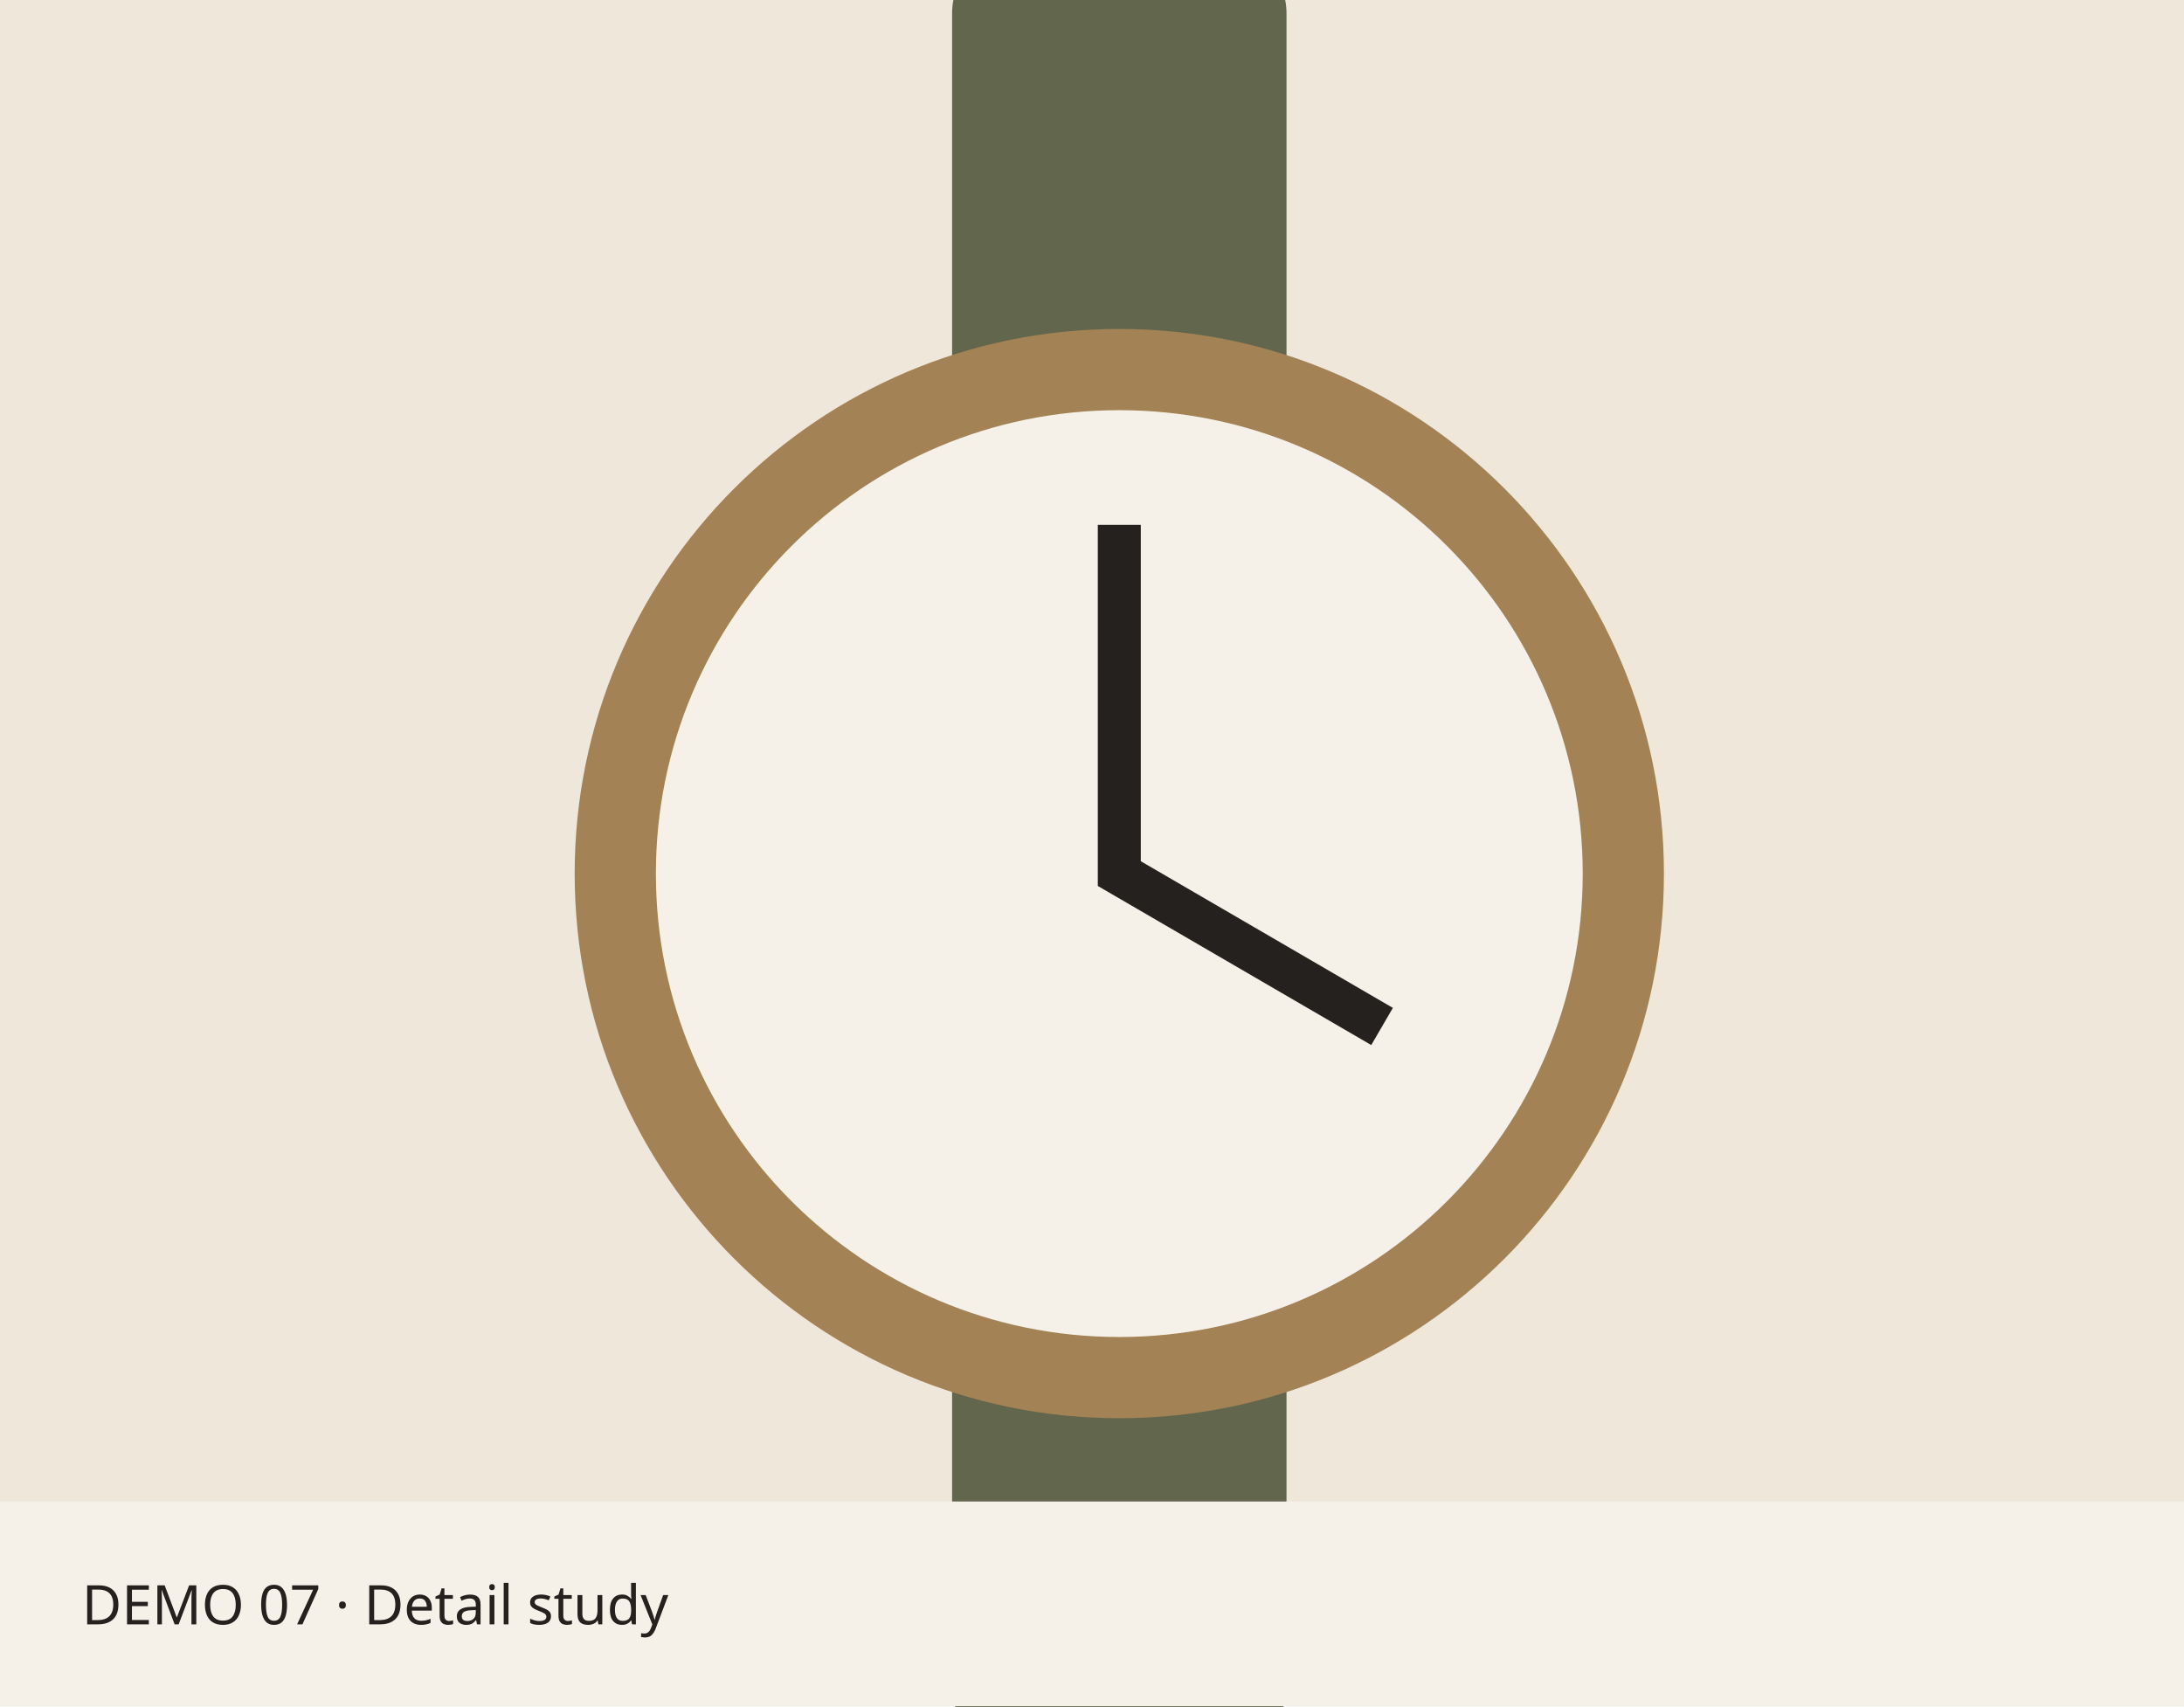
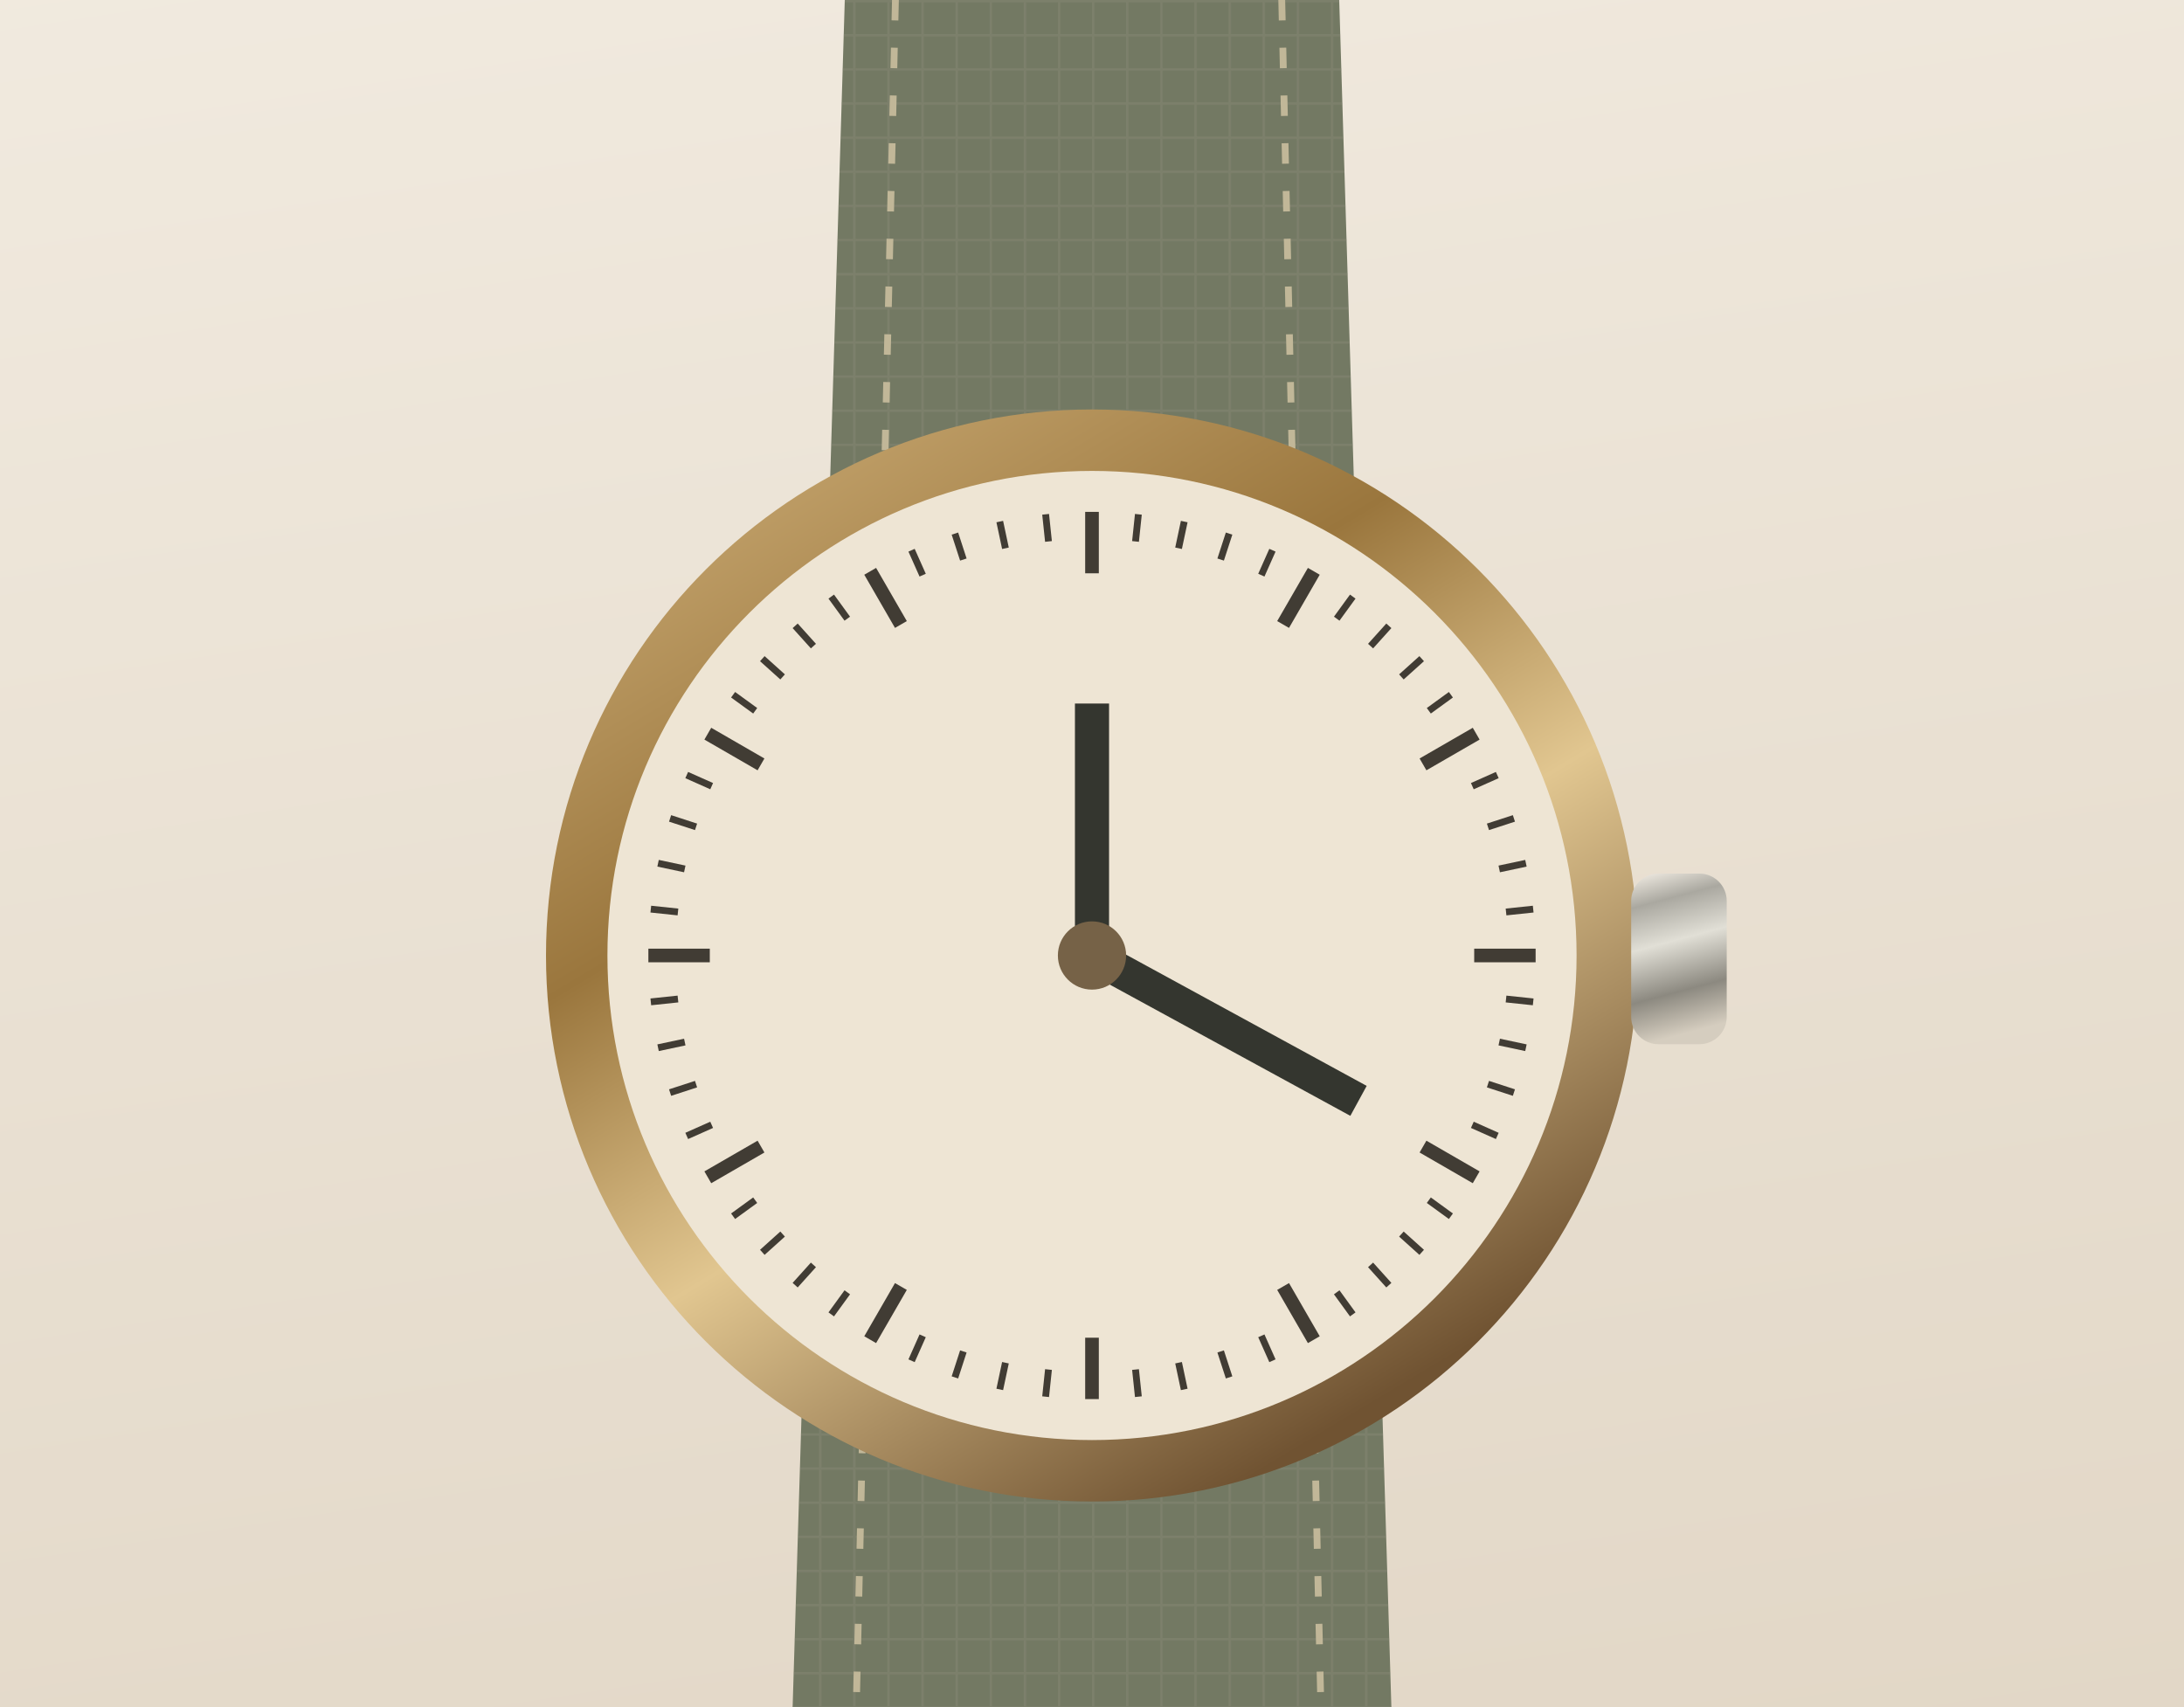
- <svg xmlns="http://www.w3.org/2000/svg" viewBox="0 0 640 500" role="img" aria-labelledby="title desc">
-   <rect width="640" height="500" fill="#eee7da" />
-   <g transform="translate(-120 -80) scale(1.4)">
-     <rect x="285" y="45" width="70" height="380" rx="15" fill="#62664d" />
-     <circle cx="320" cy="240" r="114" fill="#a38355" />
-     <circle cx="320" cy="240" r="97" fill="#f6f1e8" />
-     <path d="M320 167v73l55 32" stroke="#24211e" stroke-width="9" fill="none" />
-   </g>
-   <rect x="0" y="440" width="640" height="60" fill="#f6f1e8" />
-   <text x="24" y="476" font-family="sans-serif" font-size="16" fill="#24211e">DEMO 07 · Detail study</text>
+ <svg xmlns="http://www.w3.org/2000/svg" viewBox="160 110 320 250" width="640" height="500" role="img" aria-labelledby="title desc">
+   <defs>
+     <linearGradient id="paper" x2="0.2" y2="1">
+       <stop stop-color="#f7f2e9" />
+       <stop offset="1" stop-color="#ded2c0" />
+     </linearGradient>
+     <linearGradient id="metal" x2="0.15" y2="1">
+       <stop stop-color="#f3eee5" />
+       <stop offset=".2" stop-color="#aaa8a0" />
+       <stop offset=".45" stop-color="#e1dfd6" />
+       <stop offset=".75" stop-color="#8c8980" />
+       <stop offset="1" stop-color="#d5cdbf" />
+     </linearGradient>
+     <linearGradient id="brass" x2=".6" y2="1">
+       <stop stop-color="#d3b47e" />
+       <stop offset=".4" stop-color="#9a763d" />
+       <stop offset=".65" stop-color="#e1c690" />
+       <stop offset="1" stop-color="#705332" />
+     </linearGradient>
+     <linearGradient id="wood" x2="1" y2=".4">
+       <stop stop-color="#48352a" />
+       <stop offset=".4" stop-color="#8b6142" />
+       <stop offset="1" stop-color="#51362b" />
+     </linearGradient>
+     <linearGradient id="leather" x2=".3" y2="1">
+       <stop stop-color="#4b4941" />
+       <stop offset="1" stop-color="#1f2221" />
+     </linearGradient>
+     <radialGradient id="glass">
+       <stop stop-color="#b4bdad" />
+       <stop offset=".3" stop-color="#344a49" />
+       <stop offset=".64" stop-color="#172c32" />
+       <stop offset="1" stop-color="#0c1519" />
+     </radialGradient>
+     <radialGradient id="vinyl">
+       <stop stop-color="#414747" />
+       <stop offset="1" stop-color="#111b20" />
+     </radialGradient>
+     <filter id="shadow" x="-50%" y="-80%" width="200%" height="260%">
+       <feGaussianBlur stdDeviation="9" />
+     </filter>
+     <pattern id="grain" width="14" height="9" patternUnits="userSpaceOnUse">
+       <path d="M0 2h14M0 7h14" stroke="#e9d1a8" stroke-width=".35" opacity=".2" />
+     </pattern>
+     <pattern id="cloth" width="5" height="5" patternUnits="userSpaceOnUse">
+       <path d="M0 0h5M0 0v5" stroke="#989282" stroke-width=".7" opacity=".25" />
+     </pattern>
+   </defs>
+   <rect width="640" height="500" fill="url(#paper)" />
+   <ellipse cx="320" cy="387" rx="175" ry="14" fill="#51452e" opacity=".16" filter="url(#shadow)" />
+   <path d="M285 70h70l11 360h-92z" fill="#737963" />
+   <path d="M285 70h70l11 360h-92z" fill="url(#cloth)" />
+   <path d="M292 75l-8 349m63-349 8 349" stroke="#c1b798" stroke-dasharray="3 4" />
+   <circle cx="320" cy="250" r="80" fill="url(#brass)" />
+   <circle cx="320" cy="250" r="71" fill="#eee5d4" />
+   <path d="M320 185v9" transform="rotate(0.0 320 250)" stroke="#413c34" stroke-width="2" />
+   <path d="M320 185v4" transform="rotate(6.0 320 250)" stroke="#413c34" stroke-width="1" />
+   <path d="M320 185v4" transform="rotate(12.0 320 250)" stroke="#413c34" stroke-width="1" />
+   <path d="M320 185v4" transform="rotate(18.0 320 250)" stroke="#413c34" stroke-width="1" />
+   <path d="M320 185v4" transform="rotate(24.0 320 250)" stroke="#413c34" stroke-width="1" />
+   <path d="M320 185v9" transform="rotate(30.0 320 250)" stroke="#413c34" stroke-width="2" />
+   <path d="M320 185v4" transform="rotate(36.0 320 250)" stroke="#413c34" stroke-width="1" />
+   <path d="M320 185v4" transform="rotate(42.0 320 250)" stroke="#413c34" stroke-width="1" />
+   <path d="M320 185v4" transform="rotate(48.0 320 250)" stroke="#413c34" stroke-width="1" />
+   <path d="M320 185v4" transform="rotate(54.0 320 250)" stroke="#413c34" stroke-width="1" />
+   <path d="M320 185v9" transform="rotate(60.0 320 250)" stroke="#413c34" stroke-width="2" />
+   <path d="M320 185v4" transform="rotate(66.0 320 250)" stroke="#413c34" stroke-width="1" />
+   <path d="M320 185v4" transform="rotate(72.0 320 250)" stroke="#413c34" stroke-width="1" />
+   <path d="M320 185v4" transform="rotate(78.0 320 250)" stroke="#413c34" stroke-width="1" />
+   <path d="M320 185v4" transform="rotate(84.0 320 250)" stroke="#413c34" stroke-width="1" />
+   <path d="M320 185v9" transform="rotate(90.0 320 250)" stroke="#413c34" stroke-width="2" />
+   <path d="M320 185v4" transform="rotate(96.0 320 250)" stroke="#413c34" stroke-width="1" />
+   <path d="M320 185v4" transform="rotate(102.0 320 250)" stroke="#413c34" stroke-width="1" />
+   <path d="M320 185v4" transform="rotate(108.0 320 250)" stroke="#413c34" stroke-width="1" />
+   <path d="M320 185v4" transform="rotate(114.0 320 250)" stroke="#413c34" stroke-width="1" />
+   <path d="M320 185v9" transform="rotate(120.0 320 250)" stroke="#413c34" stroke-width="2" />
+   <path d="M320 185v4" transform="rotate(126.0 320 250)" stroke="#413c34" stroke-width="1" />
+   <path d="M320 185v4" transform="rotate(132.0 320 250)" stroke="#413c34" stroke-width="1" />
+   <path d="M320 185v4" transform="rotate(138.0 320 250)" stroke="#413c34" stroke-width="1" />
+   <path d="M320 185v4" transform="rotate(144.0 320 250)" stroke="#413c34" stroke-width="1" />
+   <path d="M320 185v9" transform="rotate(150.0 320 250)" stroke="#413c34" stroke-width="2" />
+   <path d="M320 185v4" transform="rotate(156.0 320 250)" stroke="#413c34" stroke-width="1" />
+   <path d="M320 185v4" transform="rotate(162.0 320 250)" stroke="#413c34" stroke-width="1" />
+   <path d="M320 185v4" transform="rotate(168.0 320 250)" stroke="#413c34" stroke-width="1" />
+   <path d="M320 185v4" transform="rotate(174.0 320 250)" stroke="#413c34" stroke-width="1" />
+   <path d="M320 185v9" transform="rotate(180.0 320 250)" stroke="#413c34" stroke-width="2" />
+   <path d="M320 185v4" transform="rotate(186.0 320 250)" stroke="#413c34" stroke-width="1" />
+   <path d="M320 185v4" transform="rotate(192.0 320 250)" stroke="#413c34" stroke-width="1" />
+   <path d="M320 185v4" transform="rotate(198.0 320 250)" stroke="#413c34" stroke-width="1" />
+   <path d="M320 185v4" transform="rotate(204.0 320 250)" stroke="#413c34" stroke-width="1" />
+   <path d="M320 185v9" transform="rotate(210.0 320 250)" stroke="#413c34" stroke-width="2" />
+   <path d="M320 185v4" transform="rotate(216.0 320 250)" stroke="#413c34" stroke-width="1" />
+   <path d="M320 185v4" transform="rotate(222.0 320 250)" stroke="#413c34" stroke-width="1" />
+   <path d="M320 185v4" transform="rotate(228.0 320 250)" stroke="#413c34" stroke-width="1" />
+   <path d="M320 185v4" transform="rotate(234.0 320 250)" stroke="#413c34" stroke-width="1" />
+   <path d="M320 185v9" transform="rotate(240.0 320 250)" stroke="#413c34" stroke-width="2" />
+   <path d="M320 185v4" transform="rotate(246.0 320 250)" stroke="#413c34" stroke-width="1" />
+   <path d="M320 185v4" transform="rotate(252.0 320 250)" stroke="#413c34" stroke-width="1" />
+   <path d="M320 185v4" transform="rotate(258.0 320 250)" stroke="#413c34" stroke-width="1" />
+   <path d="M320 185v4" transform="rotate(264.0 320 250)" stroke="#413c34" stroke-width="1" />
+   <path d="M320 185v9" transform="rotate(270.0 320 250)" stroke="#413c34" stroke-width="2" />
+   <path d="M320 185v4" transform="rotate(276.0 320 250)" stroke="#413c34" stroke-width="1" />
+   <path d="M320 185v4" transform="rotate(282.0 320 250)" stroke="#413c34" stroke-width="1" />
+   <path d="M320 185v4" transform="rotate(288.0 320 250)" stroke="#413c34" stroke-width="1" />
+   <path d="M320 185v4" transform="rotate(294.0 320 250)" stroke="#413c34" stroke-width="1" />
+   <path d="M320 185v9" transform="rotate(300.0 320 250)" stroke="#413c34" stroke-width="2" />
+   <path d="M320 185v4" transform="rotate(306.0 320 250)" stroke="#413c34" stroke-width="1" />
+   <path d="M320 185v4" transform="rotate(312.0 320 250)" stroke="#413c34" stroke-width="1" />
+   <path d="M320 185v4" transform="rotate(318.0 320 250)" stroke="#413c34" stroke-width="1" />
+   <path d="M320 185v4" transform="rotate(324.0 320 250)" stroke="#413c34" stroke-width="1" />
+   <path d="M320 185v9" transform="rotate(330.0 320 250)" stroke="#413c34" stroke-width="2" />
+   <path d="M320 185v4" transform="rotate(336.0 320 250)" stroke="#413c34" stroke-width="1" />
+   <path d="M320 185v4" transform="rotate(342.0 320 250)" stroke="#413c34" stroke-width="1" />
+   <path d="M320 185v4" transform="rotate(348.0 320 250)" stroke="#413c34" stroke-width="1" />
+   <path d="M320 185v4" transform="rotate(354.0 320 250)" stroke="#413c34" stroke-width="1" />
+   <path d="M320 213.08V250l39.05 21.3" fill="none" stroke="#34362f" stroke-width="5" />
+   <circle cx="320" cy="250" r="5" fill="#766247" />
+   <rect x="399" y="238" width="14" height="25" rx="4" fill="url(#metal)" />
+   <path d="M303 398h35" stroke="#272f2a" stroke-width="3" />
</svg>
